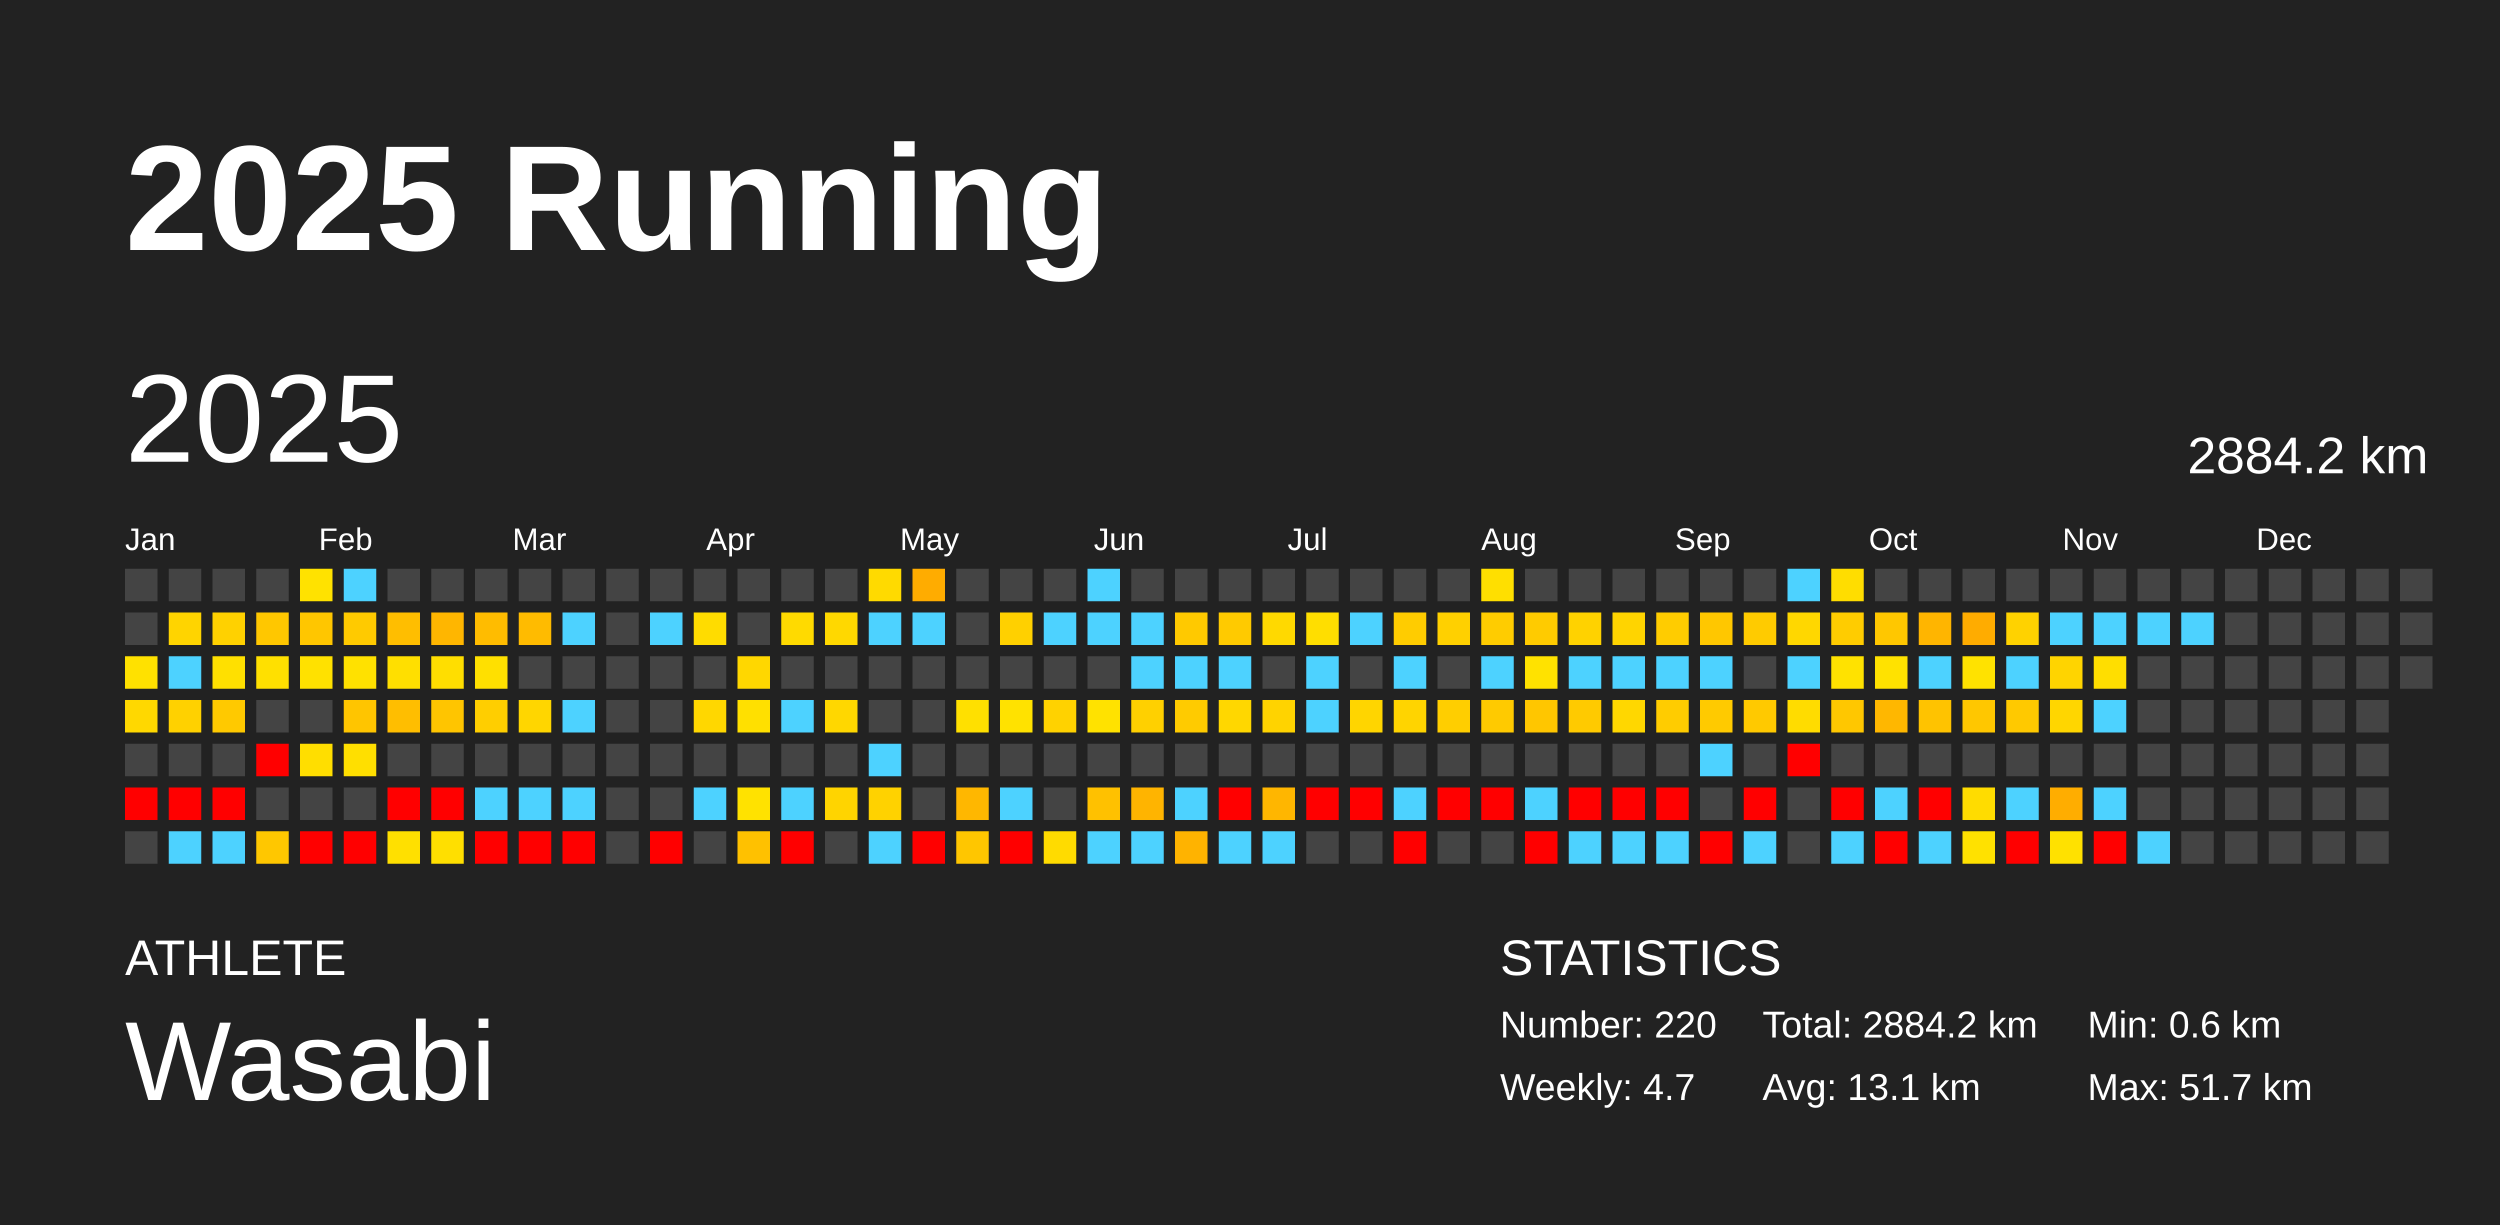
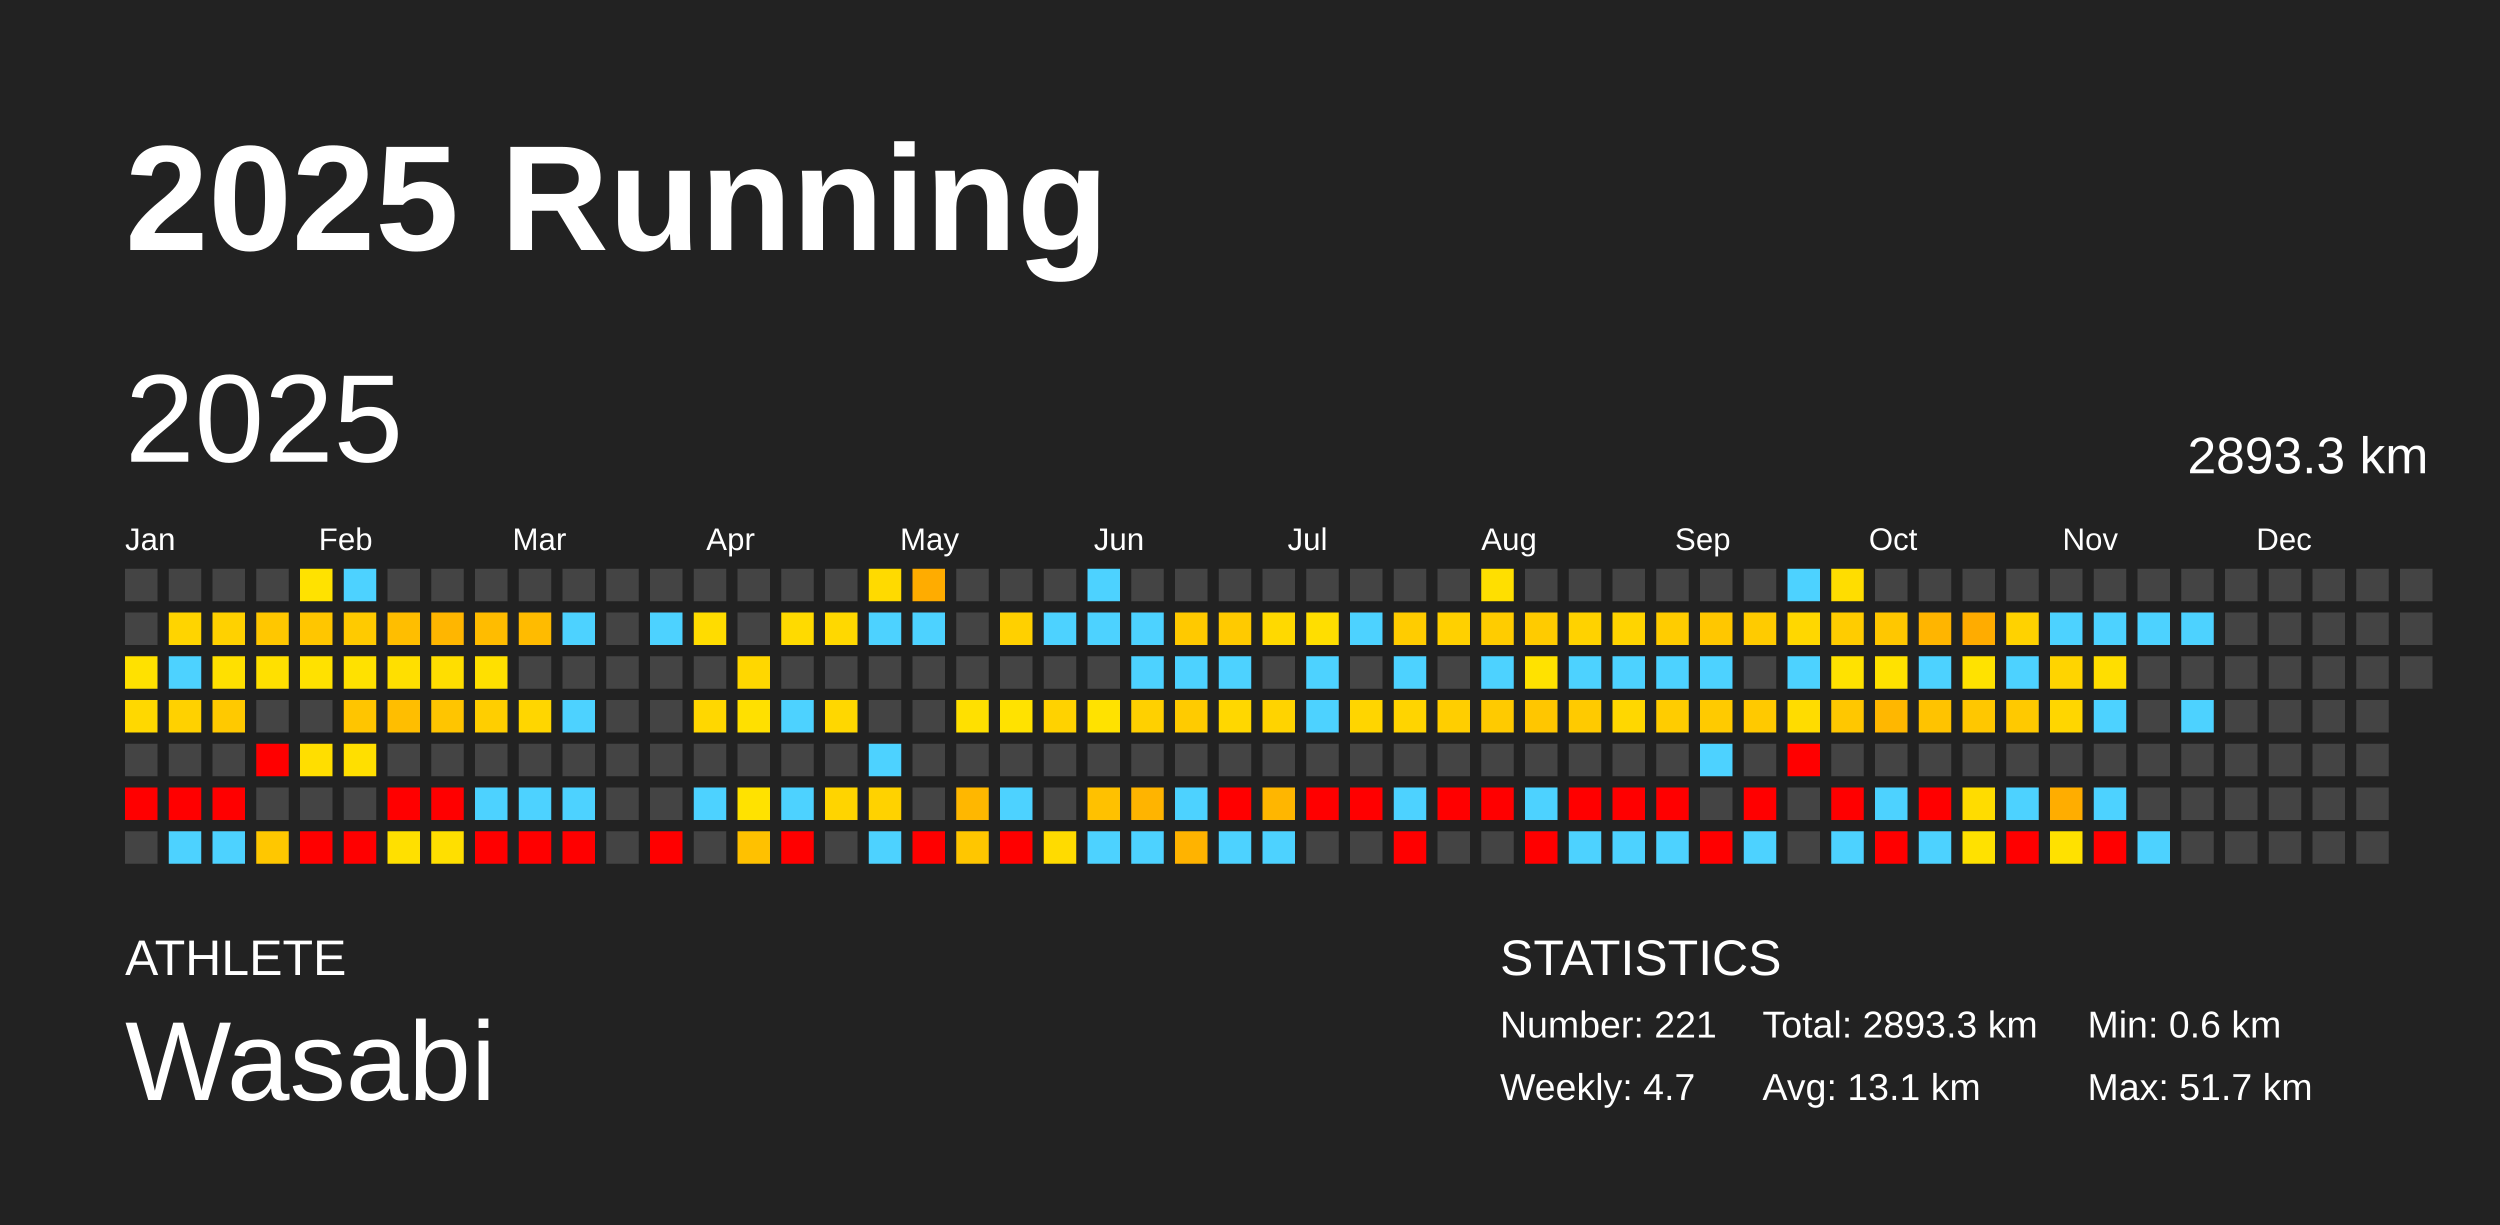
<svg xmlns="http://www.w3.org/2000/svg" baseProfile="full" height="98mm" version="1.1" viewBox="0,0,200,98" width="200mm">
  <defs />
  <rect fill="#222222" height="98" width="200" x="0" y="0" />
  <text fill="#FFFFFF" style="font-size:12px; font-family:Arial; font-weight:bold;" x="10" y="20">2025 Running</text>
  <text fill="#FFFFFF" style="font-size:4px; font-family:Arial" x="10" y="78">ATHLETE</text>
  <text fill="#FFFFFF" style="font-size:9px; font-family:Arial" x="10" y="88">Wasabi</text>
  <text fill="#FFFFFF" style="font-size:4px; font-family:Arial" x="120" y="78">STATISTICS</text>
-   <text fill="#FFFFFF" style="font-size:3px; font-family:Arial" x="120" y="83">Number: 220</text>
+   <text fill="#FFFFFF" style="font-size:3px; font-family:Arial" x="120" y="83">Number: 221</text>
  <text fill="#FFFFFF" style="font-size:3px; font-family:Arial" x="120" y="88">Weekly: 4.7</text>
-   <text fill="#FFFFFF" style="font-size:3px; font-family:Arial" x="141" y="83">Total: 2884.2 km</text>
+   <text fill="#FFFFFF" style="font-size:3px; font-family:Arial" x="141" y="83">Total: 2893.3 km</text>
  <text fill="#FFFFFF" style="font-size:3px; font-family:Arial" x="141" y="88">Avg: 13.1 km</text>
  <text fill="#FFFFFF" style="font-size:3px; font-family:Arial" x="167" y="83">Min: 0.6 km</text>
  <text fill="#FFFFFF" style="font-size:3px; font-family:Arial" x="167" y="88">Max: 51.7 km</text>
  <text dominant-baseline="hanging" fill="#FFFFFF" style="font-size:10.0px; font-family:Arial;" x="10" y="30">2025</text>
-   <text dominant-baseline="hanging" fill="#FFFFFF" style="font-size:4.125px; font-family:Arial;" x="175" y="35">2884.2 km</text>
+   <text dominant-baseline="hanging" fill="#FFFFFF" style="font-size:4.125px; font-family:Arial;" x="175" y="35">2893.3 km</text>
  <text fill="#FFFFFF" style="font-size:2.5px; font-family:Arial" x="10.0" y="44">Jan</text>
  <text fill="#FFFFFF" style="font-size:2.5px; font-family:Arial" x="25.5" y="44">Feb</text>
  <text fill="#FFFFFF" style="font-size:2.5px; font-family:Arial" x="41.0" y="44">Mar</text>
  <text fill="#FFFFFF" style="font-size:2.5px; font-family:Arial" x="56.5" y="44">Apr</text>
  <text fill="#FFFFFF" style="font-size:2.5px; font-family:Arial" x="72.0" y="44">May</text>
  <text fill="#FFFFFF" style="font-size:2.5px; font-family:Arial" x="87.5" y="44">Jun</text>
  <text fill="#FFFFFF" style="font-size:2.5px; font-family:Arial" x="103.0" y="44">Jul</text>
  <text fill="#FFFFFF" style="font-size:2.5px; font-family:Arial" x="118.5" y="44">Aug</text>
  <text fill="#FFFFFF" style="font-size:2.5px; font-family:Arial" x="134.0" y="44">Sep</text>
  <text fill="#FFFFFF" style="font-size:2.5px; font-family:Arial" x="149.5" y="44">Oct</text>
  <text fill="#FFFFFF" style="font-size:2.5px; font-family:Arial" x="165.0" y="44">Nov</text>
  <text fill="#FFFFFF" style="font-size:2.5px; font-family:Arial" x="180.5" y="44">Dec</text>
  <rect fill="#444444" height="2.6" width="2.6" x="10.0" y="45.5" />
  <rect fill="#444444" height="2.6" width="2.6" x="10.0" y="49.0" />
  <rect fill="#ffe100" height="2.6" width="2.6" x="10.0" y="52.5" />
  <rect fill="#ffd800" height="2.6" width="2.6" x="10.0" y="56.0" />
  <rect fill="#444444" height="2.6" width="2.6" x="10.0" y="59.5" />
  <rect fill="red" height="2.6" width="2.6" x="10.0" y="63.0" />
  <rect fill="#444444" height="2.6" width="2.6" x="10.0" y="66.5" />
  <rect fill="#444444" height="2.6" width="2.6" x="13.5" y="45.5" />
  <rect fill="#ffd400" height="2.6" width="2.6" x="13.5" y="49.0" />
  <rect fill="#4dd2ff" height="2.6" width="2.6" x="13.5" y="52.5" />
  <rect fill="#ffd100" height="2.6" width="2.6" x="13.5" y="56.0" />
  <rect fill="#444444" height="2.6" width="2.6" x="13.5" y="59.5" />
  <rect fill="red" height="2.6" width="2.6" x="13.5" y="63.0" />
  <rect fill="#4dd2ff" height="2.6" width="2.6" x="13.5" y="66.5" />
  <rect fill="#444444" height="2.6" width="2.6" x="17.0" y="45.5" />
  <rect fill="#ffd100" height="2.6" width="2.6" x="17.0" y="49.0" />
  <rect fill="#ffe000" height="2.6" width="2.6" x="17.0" y="52.5" />
  <rect fill="#ffc900" height="2.6" width="2.6" x="17.0" y="56.0" />
  <rect fill="#444444" height="2.6" width="2.6" x="17.0" y="59.5" />
  <rect fill="red" height="2.6" width="2.6" x="17.0" y="63.0" />
  <rect fill="#4dd2ff" height="2.6" width="2.6" x="17.0" y="66.5" />
  <rect fill="#444444" height="2.6" width="2.6" x="20.5" y="45.5" />
  <rect fill="#ffc700" height="2.6" width="2.6" x="20.5" y="49.0" />
  <rect fill="#ffe000" height="2.6" width="2.6" x="20.5" y="52.5" />
  <rect fill="#444444" height="2.6" width="2.6" x="20.5" y="56.0" />
  <rect fill="red" height="2.6" width="2.6" x="20.5" y="59.5" />
  <rect fill="#444444" height="2.6" width="2.6" x="20.5" y="63.0" />
  <rect fill="#ffc700" height="2.6" width="2.6" x="20.5" y="66.5" />
  <rect fill="#ffe200" height="2.6" width="2.6" x="24.0" y="45.5" />
  <rect fill="#ffc600" height="2.6" width="2.6" x="24.0" y="49.0" />
  <rect fill="#ffe100" height="2.6" width="2.6" x="24.0" y="52.5" />
  <rect fill="#444444" height="2.6" width="2.6" x="24.0" y="56.0" />
  <rect fill="#ffde00" height="2.6" width="2.6" x="24.0" y="59.5" />
  <rect fill="#444444" height="2.6" width="2.6" x="24.0" y="63.0" />
  <rect fill="red" height="2.6" width="2.6" x="24.0" y="66.5" />
  <rect fill="#4dd2ff" height="2.6" width="2.6" x="27.5" y="45.5" />
  <rect fill="#ffca00" height="2.6" width="2.6" x="27.5" y="49.0" />
  <rect fill="#ffe100" height="2.6" width="2.6" x="27.5" y="52.5" />
  <rect fill="#ffc500" height="2.6" width="2.6" x="27.5" y="56.0" />
  <rect fill="#ffdf00" height="2.6" width="2.6" x="27.5" y="59.5" />
  <rect fill="#444444" height="2.6" width="2.6" x="27.5" y="63.0" />
  <rect fill="red" height="2.6" width="2.6" x="27.5" y="66.5" />
  <rect fill="#444444" height="2.6" width="2.6" x="31.0" y="45.5" />
  <rect fill="#ffbe00" height="2.6" width="2.6" x="31.0" y="49.0" />
  <rect fill="#ffdf00" height="2.6" width="2.6" x="31.0" y="52.5" />
  <rect fill="#ffbe00" height="2.6" width="2.6" x="31.0" y="56.0" />
  <rect fill="#444444" height="2.6" width="2.6" x="31.0" y="59.5" />
  <rect fill="red" height="2.6" width="2.6" x="31.0" y="63.0" />
  <rect fill="#ffe000" height="2.6" width="2.6" x="31.0" y="66.5" />
  <rect fill="#444444" height="2.6" width="2.6" x="34.5" y="45.5" />
  <rect fill="#ffb600" height="2.6" width="2.6" x="34.5" y="49.0" />
  <rect fill="#ffde00" height="2.6" width="2.6" x="34.5" y="52.5" />
  <rect fill="#ffc500" height="2.6" width="2.6" x="34.5" y="56.0" />
  <rect fill="#444444" height="2.6" width="2.6" x="34.5" y="59.5" />
  <rect fill="red" height="2.6" width="2.6" x="34.5" y="63.0" />
  <rect fill="#ffdf00" height="2.6" width="2.6" x="34.5" y="66.5" />
  <rect fill="#444444" height="2.6" width="2.6" x="38.0" y="45.5" />
  <rect fill="#ffbc00" height="2.6" width="2.6" x="38.0" y="49.0" />
  <rect fill="#ffe000" height="2.6" width="2.6" x="38.0" y="52.5" />
  <rect fill="#ffce00" height="2.6" width="2.6" x="38.0" y="56.0" />
  <rect fill="#444444" height="2.6" width="2.6" x="38.0" y="59.5" />
  <rect fill="#4dd2ff" height="2.6" width="2.6" x="38.0" y="63.0" />
  <rect fill="red" height="2.6" width="2.6" x="38.0" y="66.5" />
  <rect fill="#444444" height="2.6" width="2.6" x="41.5" y="45.5" />
  <rect fill="#ffbb00" height="2.6" width="2.6" x="41.5" y="49.0" />
  <rect fill="#444444" height="2.6" width="2.6" x="41.5" y="52.5" />
  <rect fill="#ffd600" height="2.6" width="2.6" x="41.5" y="56.0" />
  <rect fill="#444444" height="2.6" width="2.6" x="41.5" y="59.5" />
  <rect fill="#4dd2ff" height="2.6" width="2.6" x="41.5" y="63.0" />
  <rect fill="red" height="2.6" width="2.6" x="41.5" y="66.5" />
  <rect fill="#444444" height="2.6" width="2.6" x="45.0" y="45.5" />
  <rect fill="#4dd2ff" height="2.6" width="2.6" x="45.0" y="49.0" />
  <rect fill="#444444" height="2.6" width="2.6" x="45.0" y="52.5" />
  <rect fill="#4dd2ff" height="2.6" width="2.6" x="45.0" y="56.0" />
  <rect fill="#444444" height="2.6" width="2.6" x="45.0" y="59.5" />
  <rect fill="#4dd2ff" height="2.6" width="2.6" x="45.0" y="63.0" />
  <rect fill="red" height="2.6" width="2.6" x="45.0" y="66.5" />
  <rect fill="#444444" height="2.6" width="2.6" x="48.5" y="45.5" />
  <rect fill="#444444" height="2.6" width="2.6" x="48.5" y="49.0" />
  <rect fill="#444444" height="2.6" width="2.6" x="48.5" y="52.5" />
  <rect fill="#444444" height="2.6" width="2.6" x="48.5" y="56.0" />
  <rect fill="#444444" height="2.6" width="2.6" x="48.5" y="59.5" />
  <rect fill="#444444" height="2.6" width="2.6" x="48.5" y="63.0" />
  <rect fill="#444444" height="2.6" width="2.6" x="48.5" y="66.5" />
  <rect fill="#444444" height="2.6" width="2.6" x="52.0" y="45.5" />
  <rect fill="#4dd2ff" height="2.6" width="2.6" x="52.0" y="49.0" />
  <rect fill="#444444" height="2.6" width="2.6" x="52.0" y="52.5" />
  <rect fill="#444444" height="2.6" width="2.6" x="52.0" y="56.0" />
  <rect fill="#444444" height="2.6" width="2.6" x="52.0" y="59.5" />
  <rect fill="#444444" height="2.6" width="2.6" x="52.0" y="63.0" />
  <rect fill="red" height="2.6" width="2.6" x="52.0" y="66.5" />
  <rect fill="#444444" height="2.6" width="2.6" x="55.5" y="45.5" />
  <rect fill="#ffdc00" height="2.6" width="2.6" x="55.5" y="49.0" />
  <rect fill="#444444" height="2.6" width="2.6" x="55.5" y="52.5" />
  <rect fill="#ffd700" height="2.6" width="2.6" x="55.5" y="56.0" />
  <rect fill="#444444" height="2.6" width="2.6" x="55.5" y="59.5" />
  <rect fill="#4dd2ff" height="2.6" width="2.6" x="55.5" y="63.0" />
  <rect fill="#444444" height="2.6" width="2.6" x="55.5" y="66.5" />
  <rect fill="#444444" height="2.6" width="2.6" x="59.0" y="45.5" />
  <rect fill="#444444" height="2.6" width="2.6" x="59.0" y="49.0" />
  <rect fill="#ffd700" height="2.6" width="2.6" x="59.0" y="52.5" />
  <rect fill="#ffe000" height="2.6" width="2.6" x="59.0" y="56.0" />
  <rect fill="#444444" height="2.6" width="2.6" x="59.0" y="59.5" />
  <rect fill="#ffe200" height="2.6" width="2.6" x="59.0" y="63.0" />
  <rect fill="#ffc100" height="2.6" width="2.6" x="59.0" y="66.5" />
  <rect fill="#444444" height="2.6" width="2.6" x="62.5" y="45.5" />
  <rect fill="#ffda00" height="2.6" width="2.6" x="62.5" y="49.0" />
  <rect fill="#444444" height="2.6" width="2.6" x="62.5" y="52.5" />
  <rect fill="#4dd2ff" height="2.6" width="2.6" x="62.5" y="56.0" />
  <rect fill="#444444" height="2.6" width="2.6" x="62.5" y="59.5" />
  <rect fill="#4dd2ff" height="2.6" width="2.6" x="62.5" y="63.0" />
  <rect fill="red" height="2.6" width="2.6" x="62.5" y="66.5" />
  <rect fill="#444444" height="2.6" width="2.6" x="66.0" y="45.5" />
  <rect fill="#ffd800" height="2.6" width="2.6" x="66.0" y="49.0" />
  <rect fill="#444444" height="2.6" width="2.6" x="66.0" y="52.5" />
  <rect fill="#ffd700" height="2.6" width="2.6" x="66.0" y="56.0" />
  <rect fill="#444444" height="2.6" width="2.6" x="66.0" y="59.5" />
  <rect fill="#ffd400" height="2.6" width="2.6" x="66.0" y="63.0" />
  <rect fill="#444444" height="2.6" width="2.6" x="66.0" y="66.5" />
  <rect fill="#ffda00" height="2.6" width="2.6" x="69.5" y="45.5" />
  <rect fill="#4dd2ff" height="2.6" width="2.6" x="69.5" y="49.0" />
  <rect fill="#444444" height="2.6" width="2.6" x="69.5" y="52.5" />
  <rect fill="#444444" height="2.6" width="2.6" x="69.5" y="56.0" />
  <rect fill="#4dd2ff" height="2.6" width="2.6" x="69.5" y="59.5" />
  <rect fill="#ffd200" height="2.6" width="2.6" x="69.5" y="63.0" />
  <rect fill="#4dd2ff" height="2.6" width="2.6" x="69.5" y="66.5" />
  <rect fill="#ffac00" height="2.6" width="2.6" x="73.0" y="45.5" />
  <rect fill="#4dd2ff" height="2.6" width="2.6" x="73.0" y="49.0" />
  <rect fill="#444444" height="2.6" width="2.6" x="73.0" y="52.5" />
  <rect fill="#444444" height="2.6" width="2.6" x="73.0" y="56.0" />
  <rect fill="#444444" height="2.6" width="2.6" x="73.0" y="59.5" />
  <rect fill="#444444" height="2.6" width="2.6" x="73.0" y="63.0" />
  <rect fill="red" height="2.6" width="2.6" x="73.0" y="66.5" />
  <rect fill="#444444" height="2.6" width="2.6" x="76.5" y="45.5" />
  <rect fill="#444444" height="2.6" width="2.6" x="76.5" y="49.0" />
  <rect fill="#444444" height="2.6" width="2.6" x="76.5" y="52.5" />
  <rect fill="#ffe000" height="2.6" width="2.6" x="76.5" y="56.0" />
  <rect fill="#444444" height="2.6" width="2.6" x="76.5" y="59.5" />
  <rect fill="#ffb700" height="2.6" width="2.6" x="76.5" y="63.0" />
  <rect fill="#ffc600" height="2.6" width="2.6" x="76.5" y="66.5" />
  <rect fill="#444444" height="2.6" width="2.6" x="80.0" y="45.5" />
  <rect fill="#ffd000" height="2.6" width="2.6" x="80.0" y="49.0" />
  <rect fill="#444444" height="2.6" width="2.6" x="80.0" y="52.5" />
  <rect fill="#ffe200" height="2.6" width="2.6" x="80.0" y="56.0" />
  <rect fill="#444444" height="2.6" width="2.6" x="80.0" y="59.5" />
  <rect fill="#4dd2ff" height="2.6" width="2.6" x="80.0" y="63.0" />
  <rect fill="red" height="2.6" width="2.6" x="80.0" y="66.5" />
  <rect fill="#444444" height="2.6" width="2.6" x="83.5" y="45.5" />
  <rect fill="#4dd2ff" height="2.6" width="2.6" x="83.5" y="49.0" />
  <rect fill="#444444" height="2.6" width="2.6" x="83.5" y="52.5" />
  <rect fill="#ffd200" height="2.6" width="2.6" x="83.5" y="56.0" />
  <rect fill="#444444" height="2.6" width="2.6" x="83.5" y="59.5" />
  <rect fill="#444444" height="2.6" width="2.6" x="83.5" y="63.0" />
  <rect fill="#ffdb00" height="2.6" width="2.6" x="83.5" y="66.5" />
  <rect fill="#4dd2ff" height="2.6" width="2.6" x="87.0" y="45.5" />
  <rect fill="#4dd2ff" height="2.6" width="2.6" x="87.0" y="49.0" />
  <rect fill="#444444" height="2.6" width="2.6" x="87.0" y="52.5" />
  <rect fill="#ffe200" height="2.6" width="2.6" x="87.0" y="56.0" />
  <rect fill="#444444" height="2.6" width="2.6" x="87.0" y="59.5" />
  <rect fill="#ffc100" height="2.6" width="2.6" x="87.0" y="63.0" />
  <rect fill="#4dd2ff" height="2.6" width="2.6" x="87.0" y="66.5" />
  <rect fill="#444444" height="2.6" width="2.6" x="90.5" y="45.5" />
  <rect fill="#4dd2ff" height="2.6" width="2.6" x="90.5" y="49.0" />
  <rect fill="#4dd2ff" height="2.6" width="2.6" x="90.5" y="52.5" />
  <rect fill="#ffd000" height="2.6" width="2.6" x="90.5" y="56.0" />
  <rect fill="#444444" height="2.6" width="2.6" x="90.5" y="59.5" />
  <rect fill="#ffb400" height="2.6" width="2.6" x="90.5" y="63.0" />
  <rect fill="#4dd2ff" height="2.6" width="2.6" x="90.5" y="66.5" />
  <rect fill="#444444" height="2.6" width="2.6" x="94.0" y="45.5" />
  <rect fill="#ffc900" height="2.6" width="2.6" x="94.0" y="49.0" />
  <rect fill="#4dd2ff" height="2.6" width="2.6" x="94.0" y="52.5" />
  <rect fill="#ffcb00" height="2.6" width="2.6" x="94.0" y="56.0" />
  <rect fill="#444444" height="2.6" width="2.6" x="94.0" y="59.5" />
  <rect fill="#4dd2ff" height="2.6" width="2.6" x="94.0" y="63.0" />
  <rect fill="#ffb300" height="2.6" width="2.6" x="94.0" y="66.5" />
  <rect fill="#444444" height="2.6" width="2.6" x="97.5" y="45.5" />
  <rect fill="#ffca00" height="2.6" width="2.6" x="97.5" y="49.0" />
  <rect fill="#4dd2ff" height="2.6" width="2.6" x="97.5" y="52.5" />
  <rect fill="#ffd700" height="2.6" width="2.6" x="97.5" y="56.0" />
  <rect fill="#444444" height="2.6" width="2.6" x="97.5" y="59.5" />
  <rect fill="red" height="2.6" width="2.6" x="97.5" y="63.0" />
  <rect fill="#4dd2ff" height="2.6" width="2.6" x="97.5" y="66.5" />
  <rect fill="#444444" height="2.6" width="2.6" x="101.0" y="45.5" />
  <rect fill="#ffd900" height="2.6" width="2.6" x="101.0" y="49.0" />
  <rect fill="#444444" height="2.6" width="2.6" x="101.0" y="52.5" />
  <rect fill="#ffd300" height="2.6" width="2.6" x="101.0" y="56.0" />
  <rect fill="#444444" height="2.6" width="2.6" x="101.0" y="59.5" />
  <rect fill="#ffb600" height="2.6" width="2.6" x="101.0" y="63.0" />
  <rect fill="#4dd2ff" height="2.6" width="2.6" x="101.0" y="66.5" />
  <rect fill="#444444" height="2.6" width="2.6" x="104.5" y="45.5" />
  <rect fill="#ffde00" height="2.6" width="2.6" x="104.5" y="49.0" />
  <rect fill="#4dd2ff" height="2.6" width="2.6" x="104.5" y="52.5" />
  <rect fill="#4dd2ff" height="2.6" width="2.6" x="104.5" y="56.0" />
  <rect fill="#444444" height="2.6" width="2.6" x="104.5" y="59.5" />
  <rect fill="red" height="2.6" width="2.6" x="104.5" y="63.0" />
  <rect fill="#444444" height="2.6" width="2.6" x="104.5" y="66.5" />
  <rect fill="#444444" height="2.6" width="2.6" x="108.0" y="45.5" />
  <rect fill="#4dd2ff" height="2.6" width="2.6" x="108.0" y="49.0" />
  <rect fill="#444444" height="2.6" width="2.6" x="108.0" y="52.5" />
  <rect fill="#ffd500" height="2.6" width="2.6" x="108.0" y="56.0" />
  <rect fill="#444444" height="2.6" width="2.6" x="108.0" y="59.5" />
  <rect fill="red" height="2.6" width="2.6" x="108.0" y="63.0" />
  <rect fill="#444444" height="2.6" width="2.6" x="108.0" y="66.5" />
  <rect fill="#444444" height="2.6" width="2.6" x="111.5" y="45.5" />
  <rect fill="#ffcc00" height="2.6" width="2.6" x="111.5" y="49.0" />
  <rect fill="#4dd2ff" height="2.6" width="2.6" x="111.5" y="52.5" />
  <rect fill="#ffd400" height="2.6" width="2.6" x="111.5" y="56.0" />
  <rect fill="#444444" height="2.6" width="2.6" x="111.5" y="59.5" />
  <rect fill="#4dd2ff" height="2.6" width="2.6" x="111.5" y="63.0" />
  <rect fill="red" height="2.6" width="2.6" x="111.5" y="66.5" />
  <rect fill="#444444" height="2.6" width="2.6" x="115.0" y="45.5" />
  <rect fill="#ffd000" height="2.6" width="2.6" x="115.0" y="49.0" />
  <rect fill="#444444" height="2.6" width="2.6" x="115.0" y="52.5" />
  <rect fill="#ffce00" height="2.6" width="2.6" x="115.0" y="56.0" />
  <rect fill="#444444" height="2.6" width="2.6" x="115.0" y="59.5" />
  <rect fill="red" height="2.6" width="2.6" x="115.0" y="63.0" />
  <rect fill="#444444" height="2.6" width="2.6" x="115.0" y="66.5" />
  <rect fill="#ffdf00" height="2.6" width="2.6" x="118.5" y="45.5" />
  <rect fill="#ffcc00" height="2.6" width="2.6" x="118.5" y="49.0" />
  <rect fill="#4dd2ff" height="2.6" width="2.6" x="118.5" y="52.5" />
  <rect fill="#ffca00" height="2.6" width="2.6" x="118.5" y="56.0" />
  <rect fill="#444444" height="2.6" width="2.6" x="118.5" y="59.5" />
  <rect fill="red" height="2.6" width="2.6" x="118.5" y="63.0" />
  <rect fill="#444444" height="2.6" width="2.6" x="118.5" y="66.5" />
  <rect fill="#444444" height="2.6" width="2.6" x="122.0" y="45.5" />
  <rect fill="#ffcb00" height="2.6" width="2.6" x="122.0" y="49.0" />
  <rect fill="#ffe200" height="2.6" width="2.6" x="122.0" y="52.5" />
  <rect fill="#ffc600" height="2.6" width="2.6" x="122.0" y="56.0" />
  <rect fill="#444444" height="2.6" width="2.6" x="122.0" y="59.5" />
  <rect fill="#4dd2ff" height="2.6" width="2.6" x="122.0" y="63.0" />
  <rect fill="red" height="2.6" width="2.6" x="122.0" y="66.5" />
  <rect fill="#444444" height="2.6" width="2.6" x="125.5" y="45.5" />
  <rect fill="#ffd200" height="2.6" width="2.6" x="125.5" y="49.0" />
  <rect fill="#4dd2ff" height="2.6" width="2.6" x="125.5" y="52.5" />
  <rect fill="#ffca00" height="2.6" width="2.6" x="125.5" y="56.0" />
  <rect fill="#444444" height="2.6" width="2.6" x="125.5" y="59.5" />
  <rect fill="red" height="2.6" width="2.6" x="125.5" y="63.0" />
  <rect fill="#4dd2ff" height="2.6" width="2.6" x="125.5" y="66.5" />
  <rect fill="#444444" height="2.6" width="2.6" x="129.0" y="45.5" />
  <rect fill="#ffd400" height="2.6" width="2.6" x="129.0" y="49.0" />
  <rect fill="#4dd2ff" height="2.6" width="2.6" x="129.0" y="52.5" />
  <rect fill="#ffd700" height="2.6" width="2.6" x="129.0" y="56.0" />
  <rect fill="#444444" height="2.6" width="2.6" x="129.0" y="59.5" />
  <rect fill="red" height="2.6" width="2.6" x="129.0" y="63.0" />
  <rect fill="#4dd2ff" height="2.6" width="2.6" x="129.0" y="66.5" />
  <rect fill="#444444" height="2.6" width="2.6" x="132.5" y="45.5" />
  <rect fill="#ffcc00" height="2.6" width="2.6" x="132.5" y="49.0" />
  <rect fill="#4dd2ff" height="2.6" width="2.6" x="132.5" y="52.5" />
  <rect fill="#ffcc00" height="2.6" width="2.6" x="132.5" y="56.0" />
  <rect fill="#444444" height="2.6" width="2.6" x="132.5" y="59.5" />
  <rect fill="red" height="2.6" width="2.6" x="132.5" y="63.0" />
  <rect fill="#4dd2ff" height="2.6" width="2.6" x="132.5" y="66.5" />
  <rect fill="#444444" height="2.6" width="2.6" x="136.0" y="45.5" />
  <rect fill="#ffc700" height="2.6" width="2.6" x="136.0" y="49.0" />
  <rect fill="#4dd2ff" height="2.6" width="2.6" x="136.0" y="52.5" />
  <rect fill="#ffca00" height="2.6" width="2.6" x="136.0" y="56.0" />
  <rect fill="#4dd2ff" height="2.6" width="2.6" x="136.0" y="59.5" />
  <rect fill="#444444" height="2.6" width="2.6" x="136.0" y="63.0" />
  <rect fill="red" height="2.6" width="2.6" x="136.0" y="66.5" />
  <rect fill="#444444" height="2.6" width="2.6" x="139.5" y="45.5" />
  <rect fill="#ffcb00" height="2.6" width="2.6" x="139.5" y="49.0" />
  <rect fill="#444444" height="2.6" width="2.6" x="139.5" y="52.5" />
  <rect fill="#ffc900" height="2.6" width="2.6" x="139.5" y="56.0" />
  <rect fill="#444444" height="2.6" width="2.6" x="139.5" y="59.5" />
  <rect fill="red" height="2.6" width="2.6" x="139.5" y="63.0" />
  <rect fill="#4dd2ff" height="2.6" width="2.6" x="139.5" y="66.5" />
  <rect fill="#4dd2ff" height="2.6" width="2.6" x="143.0" y="45.5" />
  <rect fill="#ffd700" height="2.6" width="2.6" x="143.0" y="49.0" />
  <rect fill="#4dd2ff" height="2.6" width="2.6" x="143.0" y="52.5" />
  <rect fill="#ffdc00" height="2.6" width="2.6" x="143.0" y="56.0" />
  <rect fill="red" height="2.6" width="2.6" x="143.0" y="59.5" />
  <rect fill="#444444" height="2.6" width="2.6" x="143.0" y="63.0" />
  <rect fill="#444444" height="2.6" width="2.6" x="143.0" y="66.5" />
  <rect fill="#ffdd00" height="2.6" width="2.6" x="146.5" y="45.5" />
  <rect fill="#ffcc00" height="2.6" width="2.6" x="146.5" y="49.0" />
  <rect fill="#ffe200" height="2.6" width="2.6" x="146.5" y="52.5" />
  <rect fill="#ffc700" height="2.6" width="2.6" x="146.5" y="56.0" />
  <rect fill="#444444" height="2.6" width="2.6" x="146.5" y="59.5" />
  <rect fill="red" height="2.6" width="2.6" x="146.5" y="63.0" />
  <rect fill="#4dd2ff" height="2.6" width="2.6" x="146.5" y="66.5" />
  <rect fill="#444444" height="2.6" width="2.6" x="150.0" y="45.5" />
  <rect fill="#ffc700" height="2.6" width="2.6" x="150.0" y="49.0" />
  <rect fill="#ffe200" height="2.6" width="2.6" x="150.0" y="52.5" />
  <rect fill="#ffb700" height="2.6" width="2.6" x="150.0" y="56.0" />
  <rect fill="#444444" height="2.6" width="2.6" x="150.0" y="59.5" />
  <rect fill="#4dd2ff" height="2.6" width="2.6" x="150.0" y="63.0" />
  <rect fill="red" height="2.6" width="2.6" x="150.0" y="66.5" />
  <rect fill="#444444" height="2.6" width="2.6" x="153.5" y="45.5" />
  <rect fill="#ffb500" height="2.6" width="2.6" x="153.5" y="49.0" />
  <rect fill="#4dd2ff" height="2.6" width="2.6" x="153.5" y="52.5" />
  <rect fill="#ffc300" height="2.6" width="2.6" x="153.5" y="56.0" />
  <rect fill="#444444" height="2.6" width="2.6" x="153.5" y="59.5" />
  <rect fill="red" height="2.6" width="2.6" x="153.5" y="63.0" />
  <rect fill="#4dd2ff" height="2.6" width="2.6" x="153.5" y="66.5" />
  <rect fill="#444444" height="2.6" width="2.6" x="157.0" y="45.5" />
  <rect fill="#ffac00" height="2.6" width="2.6" x="157.0" y="49.0" />
  <rect fill="#ffe200" height="2.6" width="2.6" x="157.0" y="52.5" />
  <rect fill="#ffc700" height="2.6" width="2.6" x="157.0" y="56.0" />
  <rect fill="#444444" height="2.6" width="2.6" x="157.0" y="59.5" />
  <rect fill="#ffdc00" height="2.6" width="2.6" x="157.0" y="63.0" />
  <rect fill="#ffe100" height="2.6" width="2.6" x="157.0" y="66.5" />
  <rect fill="#444444" height="2.6" width="2.6" x="160.5" y="45.5" />
  <rect fill="#ffd200" height="2.6" width="2.6" x="160.5" y="49.0" />
  <rect fill="#4dd2ff" height="2.6" width="2.6" x="160.5" y="52.5" />
  <rect fill="#ffc900" height="2.6" width="2.6" x="160.5" y="56.0" />
  <rect fill="#444444" height="2.6" width="2.6" x="160.5" y="59.5" />
  <rect fill="#4dd2ff" height="2.6" width="2.6" x="160.5" y="63.0" />
  <rect fill="red" height="2.6" width="2.6" x="160.5" y="66.5" />
  <rect fill="#444444" height="2.6" width="2.6" x="164.0" y="45.5" />
  <rect fill="#4dd2ff" height="2.6" width="2.6" x="164.0" y="49.0" />
  <rect fill="#ffd400" height="2.6" width="2.6" x="164.0" y="52.5" />
  <rect fill="#ffd600" height="2.6" width="2.6" x="164.0" y="56.0" />
  <rect fill="#444444" height="2.6" width="2.6" x="164.0" y="59.5" />
  <rect fill="#ffad00" height="2.6" width="2.6" x="164.0" y="63.0" />
  <rect fill="#ffe100" height="2.6" width="2.6" x="164.0" y="66.5" />
  <rect fill="#444444" height="2.6" width="2.6" x="167.5" y="45.5" />
  <rect fill="#4dd2ff" height="2.6" width="2.6" x="167.5" y="49.0" />
  <rect fill="#ffde00" height="2.6" width="2.6" x="167.5" y="52.5" />
  <rect fill="#4dd2ff" height="2.6" width="2.6" x="167.5" y="56.0" />
  <rect fill="#444444" height="2.6" width="2.6" x="167.5" y="59.5" />
  <rect fill="#4dd2ff" height="2.6" width="2.6" x="167.5" y="63.0" />
  <rect fill="red" height="2.6" width="2.6" x="167.5" y="66.5" />
  <rect fill="#444444" height="2.6" width="2.6" x="171.0" y="45.5" />
  <rect fill="#4dd2ff" height="2.6" width="2.6" x="171.0" y="49.0" />
  <rect fill="#444444" height="2.6" width="2.6" x="171.0" y="52.5" />
  <rect fill="#444444" height="2.6" width="2.6" x="171.0" y="56.0" />
  <rect fill="#444444" height="2.6" width="2.6" x="171.0" y="59.5" />
  <rect fill="#444444" height="2.6" width="2.6" x="171.0" y="63.0" />
  <rect fill="#4dd2ff" height="2.6" width="2.6" x="171.0" y="66.5" />
  <rect fill="#444444" height="2.6" width="2.6" x="174.5" y="45.5" />
  <rect fill="#4dd2ff" height="2.6" width="2.6" x="174.5" y="49.0" />
  <rect fill="#444444" height="2.6" width="2.6" x="174.5" y="52.5" />
-   <rect fill="#444444" height="2.6" width="2.6" x="174.5" y="56.0" />
+   <rect fill="#4dd2ff" height="2.6" width="2.6" x="174.5" y="56.0" />
  <rect fill="#444444" height="2.6" width="2.6" x="174.5" y="59.5" />
  <rect fill="#444444" height="2.6" width="2.6" x="174.5" y="63.0" />
  <rect fill="#444444" height="2.6" width="2.6" x="174.5" y="66.5" />
  <rect fill="#444444" height="2.6" width="2.6" x="178.0" y="45.5" />
  <rect fill="#444444" height="2.6" width="2.6" x="178.0" y="49.0" />
  <rect fill="#444444" height="2.6" width="2.6" x="178.0" y="52.5" />
  <rect fill="#444444" height="2.6" width="2.6" x="178.0" y="56.0" />
  <rect fill="#444444" height="2.6" width="2.6" x="178.0" y="59.5" />
  <rect fill="#444444" height="2.6" width="2.6" x="178.0" y="63.0" />
  <rect fill="#444444" height="2.6" width="2.6" x="178.0" y="66.5" />
  <rect fill="#444444" height="2.6" width="2.6" x="181.5" y="45.5" />
  <rect fill="#444444" height="2.6" width="2.6" x="181.5" y="49.0" />
  <rect fill="#444444" height="2.6" width="2.6" x="181.5" y="52.5" />
  <rect fill="#444444" height="2.6" width="2.6" x="181.5" y="56.0" />
  <rect fill="#444444" height="2.6" width="2.6" x="181.5" y="59.5" />
  <rect fill="#444444" height="2.6" width="2.6" x="181.5" y="63.0" />
  <rect fill="#444444" height="2.6" width="2.6" x="181.5" y="66.5" />
  <rect fill="#444444" height="2.6" width="2.6" x="185.0" y="45.5" />
  <rect fill="#444444" height="2.6" width="2.6" x="185.0" y="49.0" />
  <rect fill="#444444" height="2.6" width="2.6" x="185.0" y="52.5" />
  <rect fill="#444444" height="2.6" width="2.6" x="185.0" y="56.0" />
  <rect fill="#444444" height="2.6" width="2.6" x="185.0" y="59.5" />
  <rect fill="#444444" height="2.6" width="2.6" x="185.0" y="63.0" />
  <rect fill="#444444" height="2.6" width="2.6" x="185.0" y="66.5" />
  <rect fill="#444444" height="2.6" width="2.6" x="188.5" y="45.5" />
  <rect fill="#444444" height="2.6" width="2.6" x="188.5" y="49.0" />
  <rect fill="#444444" height="2.6" width="2.6" x="188.5" y="52.5" />
  <rect fill="#444444" height="2.6" width="2.6" x="188.5" y="56.0" />
  <rect fill="#444444" height="2.6" width="2.6" x="188.5" y="59.5" />
  <rect fill="#444444" height="2.6" width="2.6" x="188.5" y="63.0" />
  <rect fill="#444444" height="2.6" width="2.6" x="188.5" y="66.5" />
  <rect fill="#444444" height="2.6" width="2.6" x="192.0" y="45.5" />
  <rect fill="#444444" height="2.6" width="2.6" x="192.0" y="49.0" />
  <rect fill="#444444" height="2.6" width="2.6" x="192.0" y="52.5" />
</svg>
